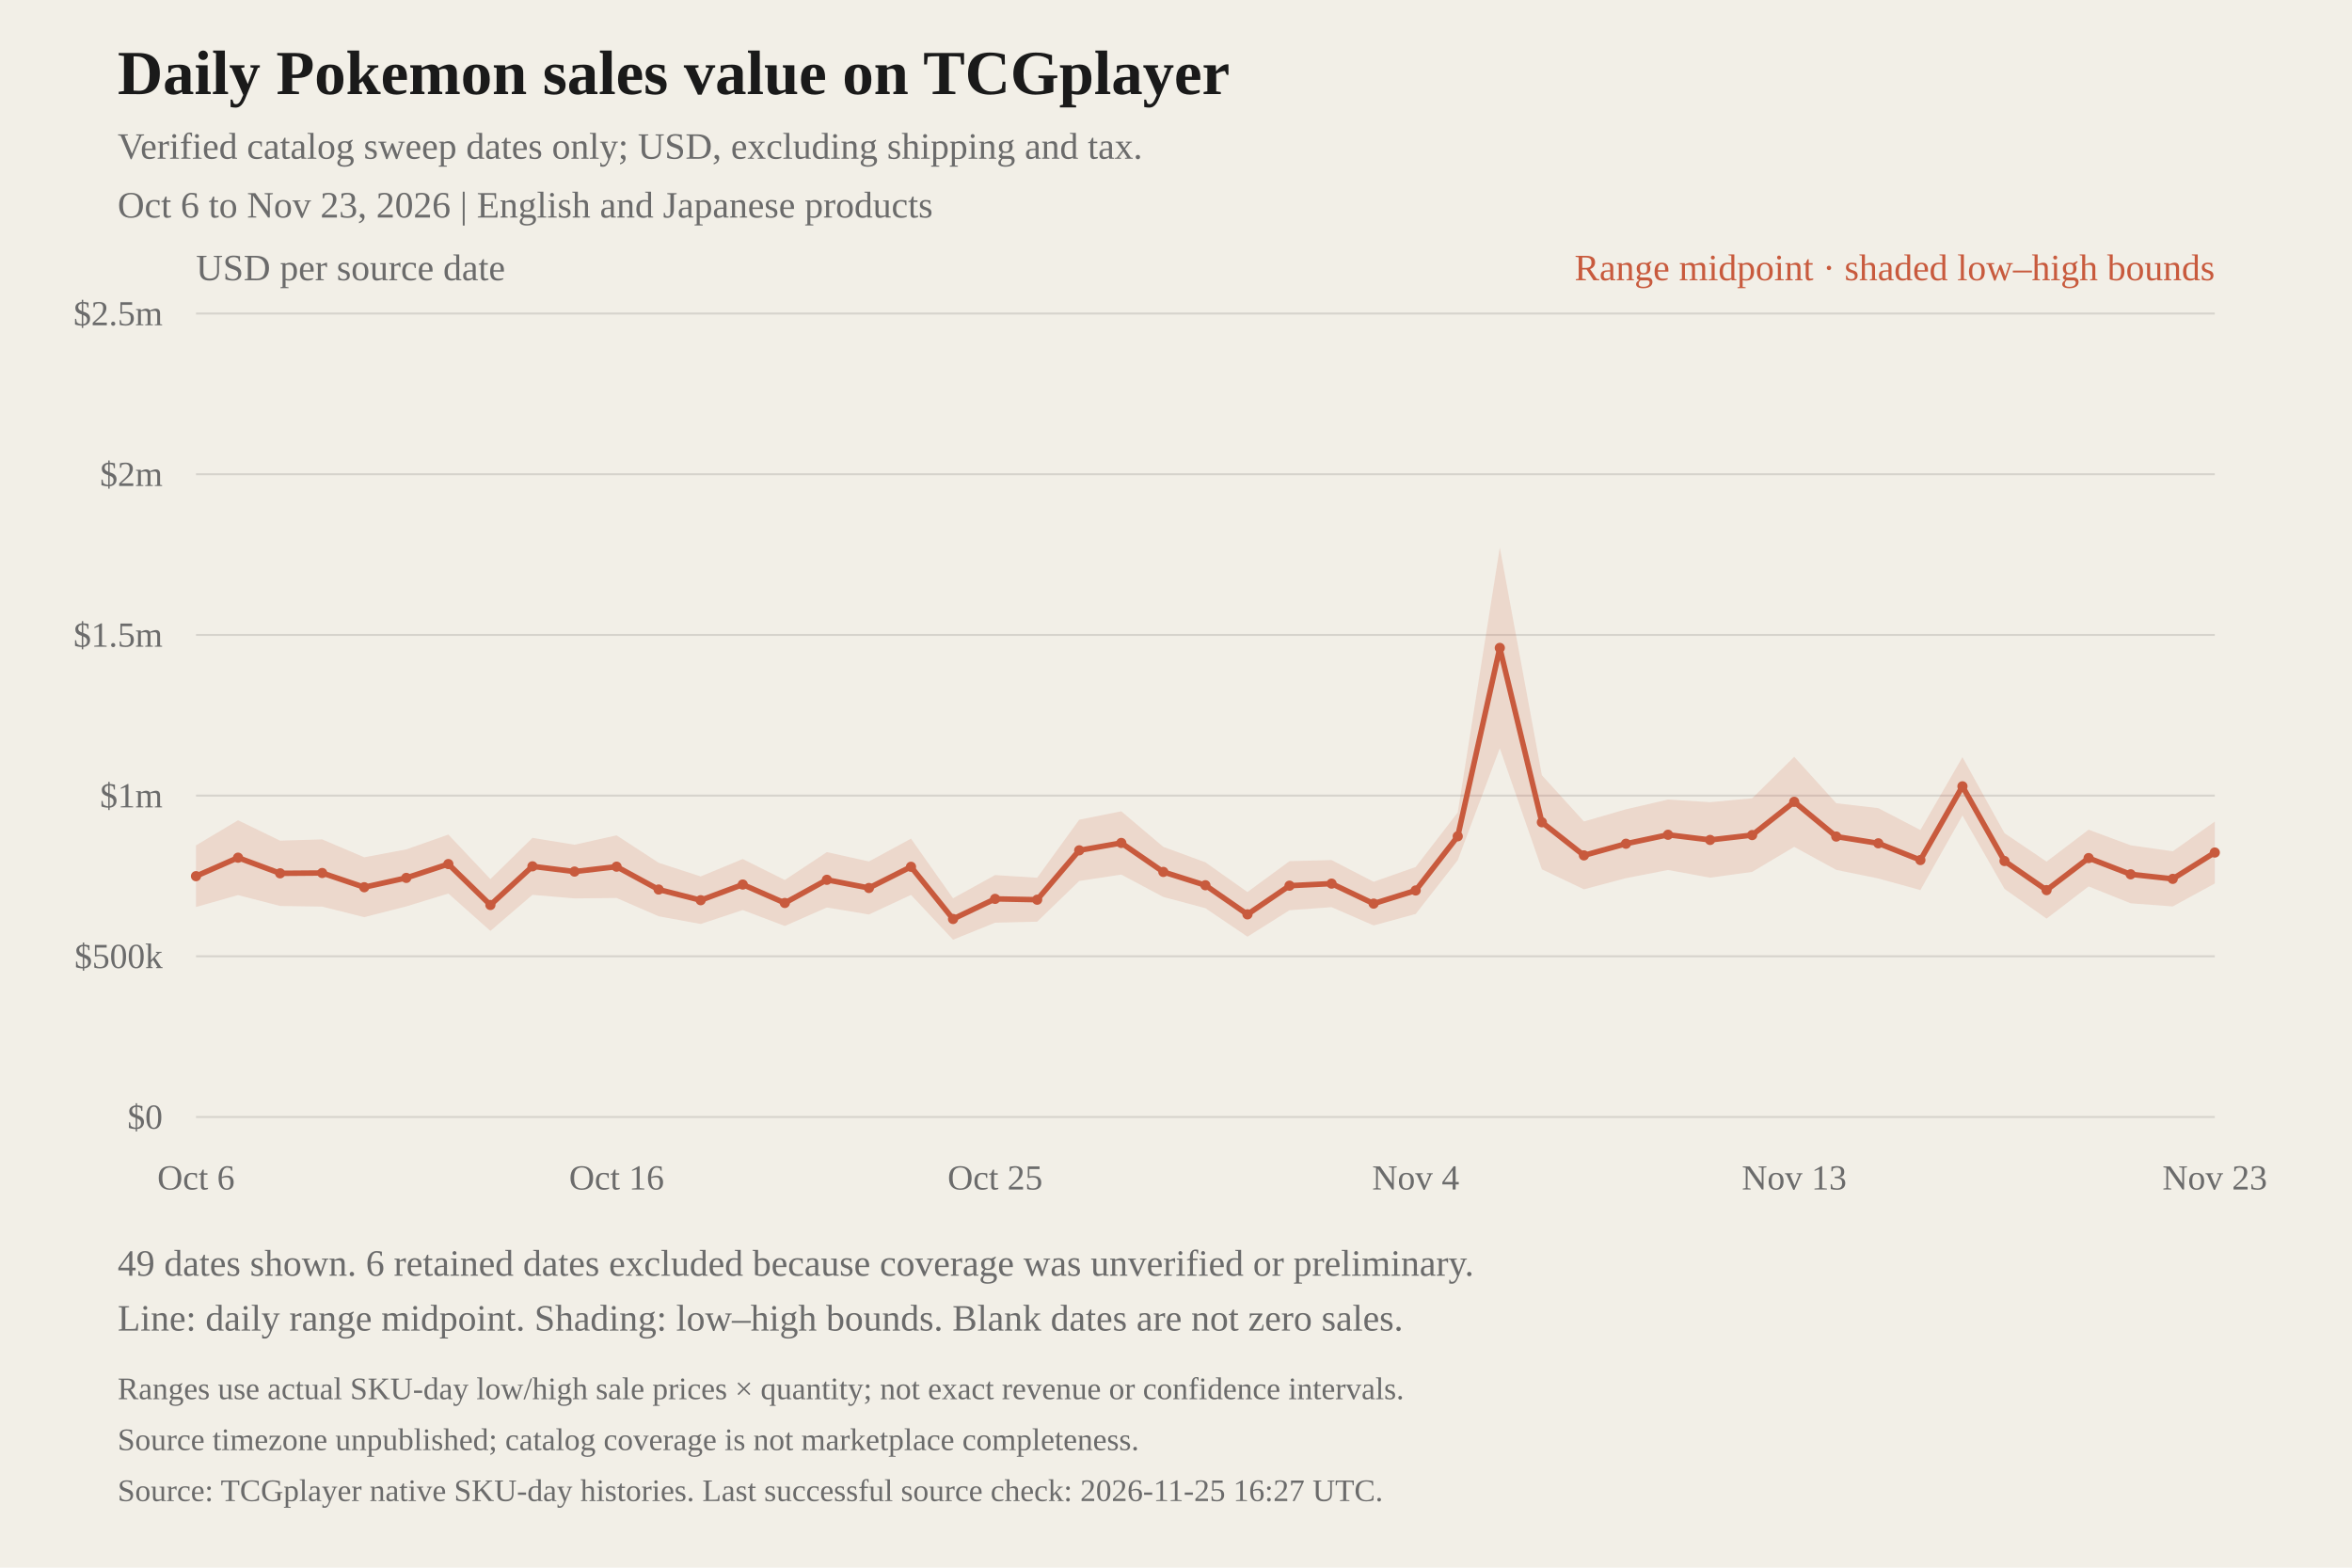
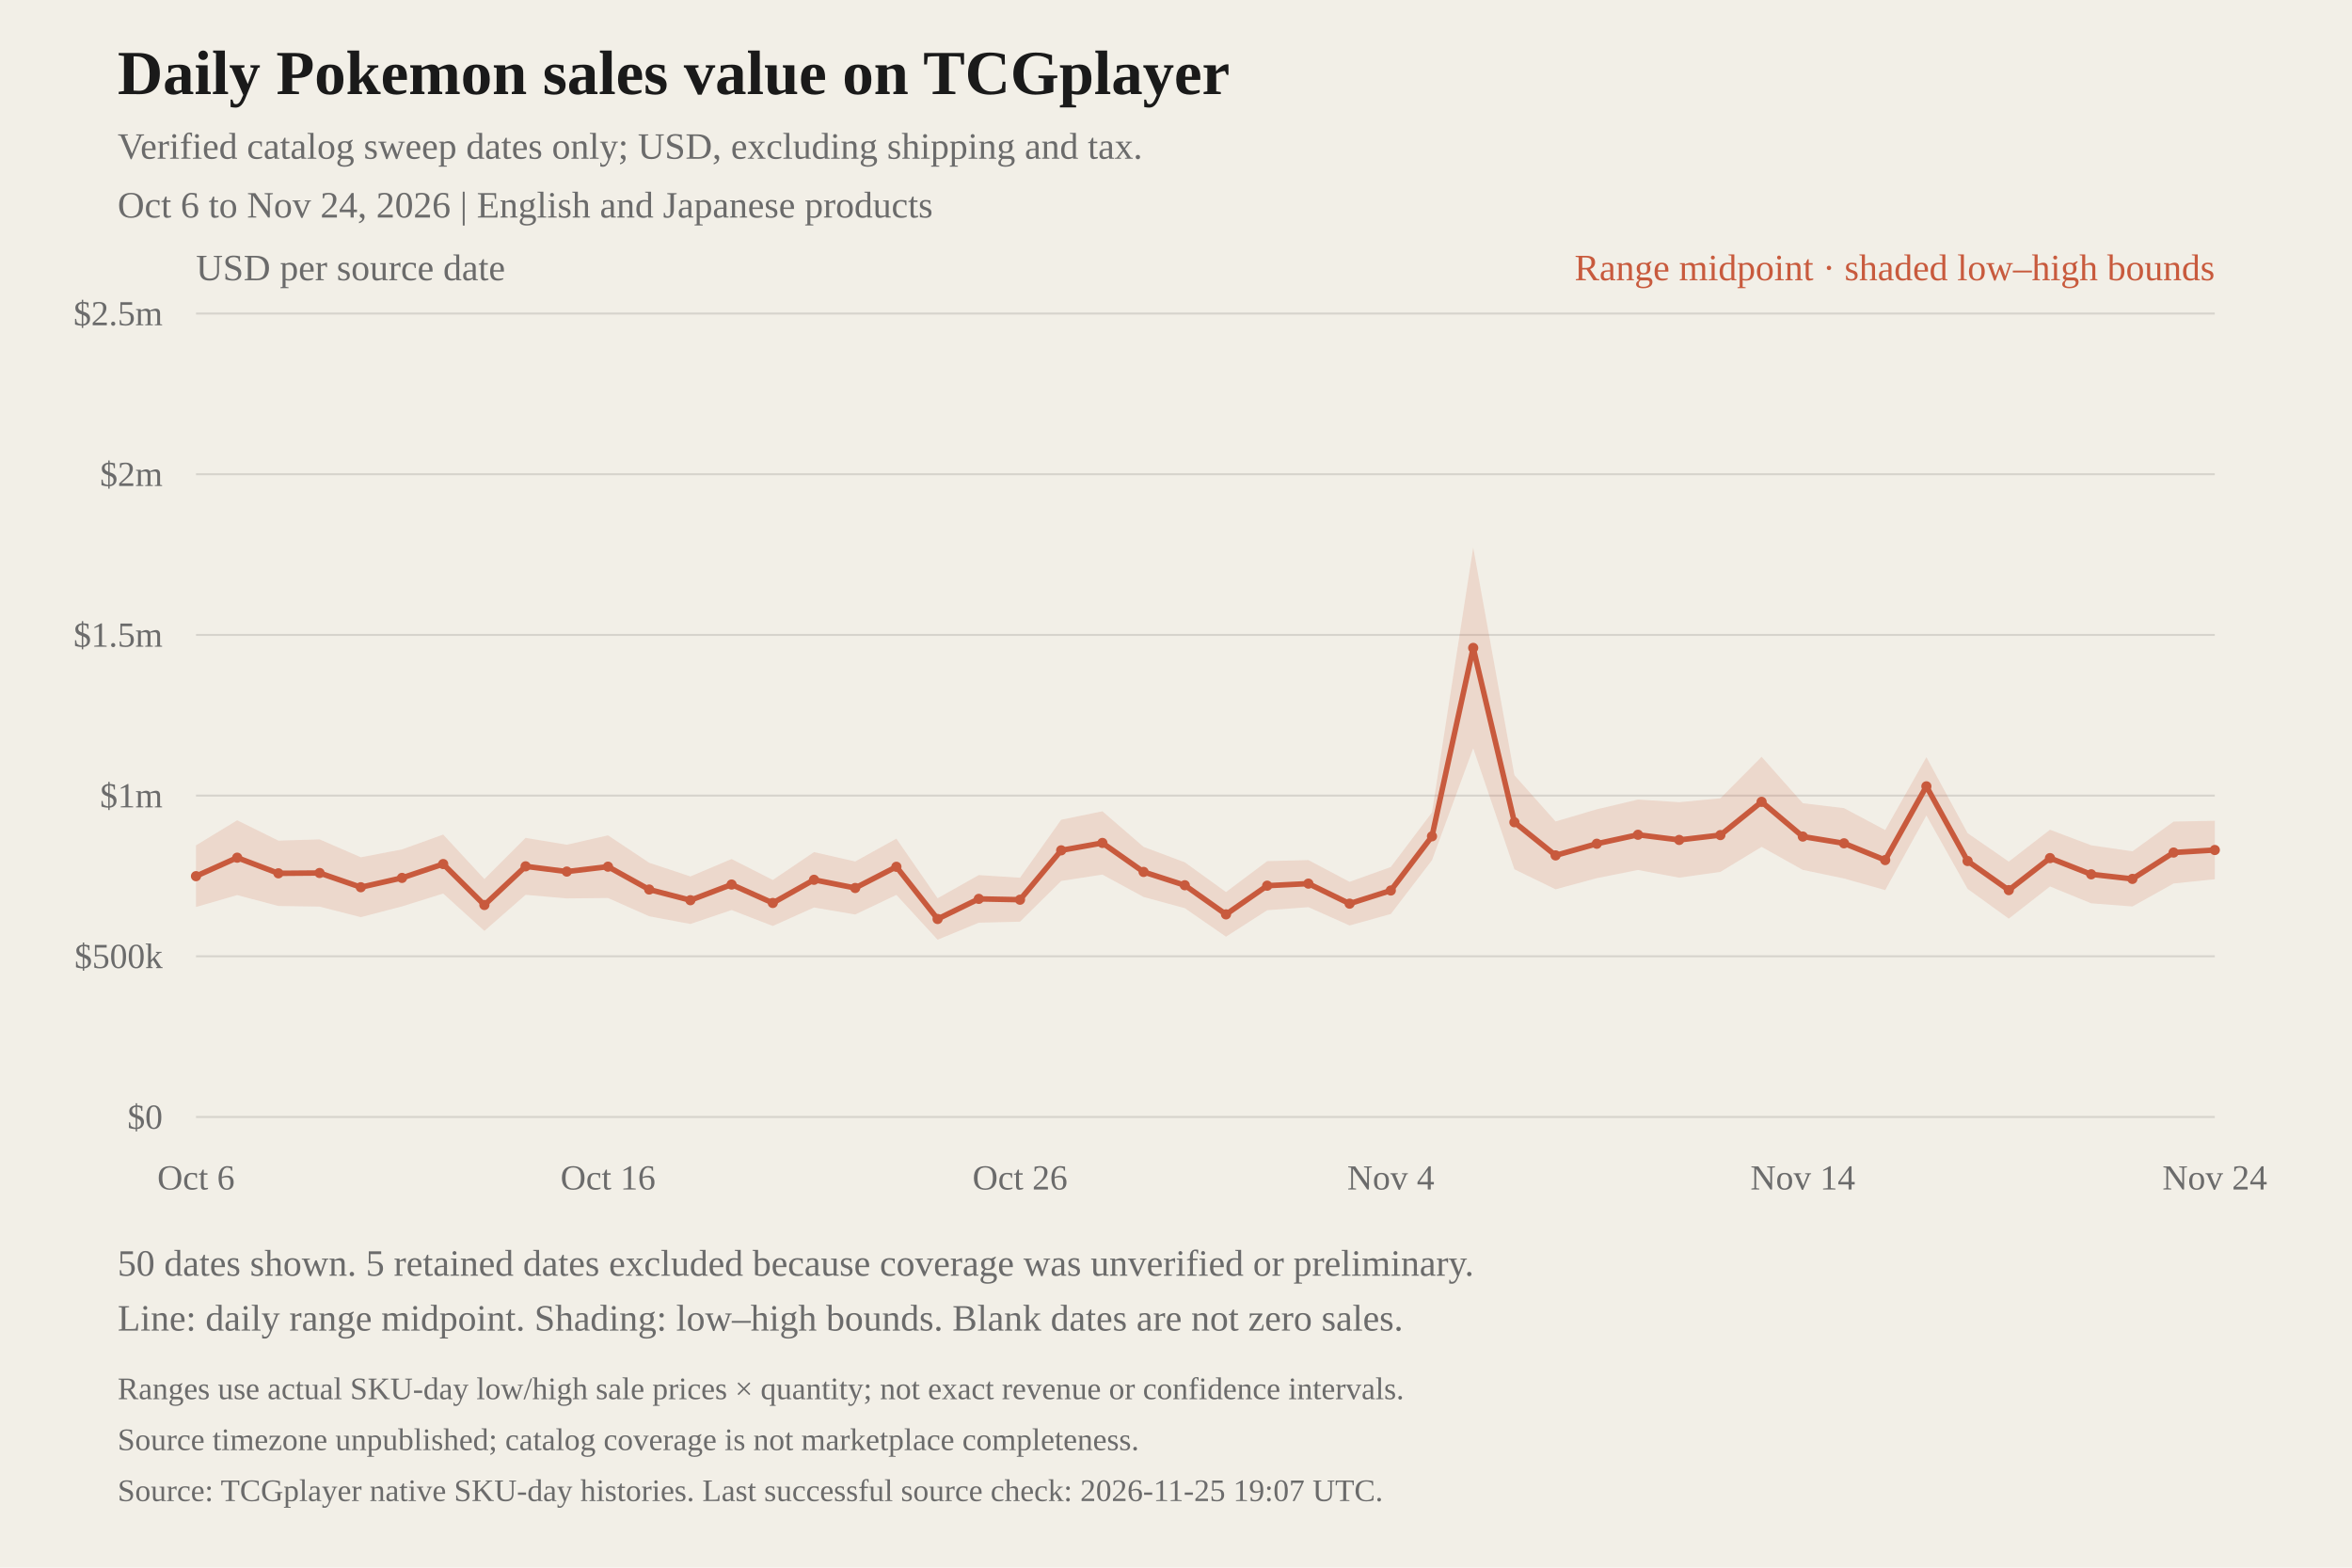
<svg xmlns="http://www.w3.org/2000/svg" width="1200" height="800" viewBox="0 0 1200 800" role="img" aria-labelledby="title description">
  <style>text{font-family:Georgia,"Liberation Serif","Times New Roman",serif;fill:#1A1A1A;font-size:19px}.title{font-size:32px;font-weight:600}.muted,.axis{fill:#6B6B6B}.axis{font-size:18px}.note{font-size:16px;fill:#6B6B6B}.grid{stroke:#D6D3CC;stroke-width:1}</style>
  <rect data-role="background" width="1200" height="800" fill="#F2EFE7" />
  <text x="60" y="48" class="title">Daily Pokemon sales value on TCGplayer</text>
  <text x="60" y="81" class="muted">Verified catalog sweep dates only; USD, excluding shipping and tax.</text>
-   <text x="60" y="111" class="muted">Oct 6 to Nov 23, 2026 | English and Japanese products</text>
+   <text x="60" y="111" class="muted">Oct 6 to Nov 24, 2026 | English and Japanese products</text>
  <text x="100" y="143" class="muted">USD per source date</text>
  <text x="1130" y="143" text-anchor="end" style="fill:#C85A3D">Range midpoint · shaded low–high bounds</text>
  <path d="M100,570H1130" class="grid" />
  <text x="83" y="576" class="axis" text-anchor="end">$0</text>
  <path d="M100,488H1130" class="grid" />
  <text x="83" y="494" class="axis" text-anchor="end">$500k</text>
  <path d="M100,406H1130" class="grid" />
  <text x="83" y="412" class="axis" text-anchor="end">$1m</text>
  <path d="M100,324H1130" class="grid" />
  <text x="83" y="330" class="axis" text-anchor="end">$1.5m</text>
  <path d="M100,242H1130" class="grid" />
  <text x="83" y="248" class="axis" text-anchor="end">$2m</text>
  <path d="M100,160H1130" class="grid" />
  <text x="83" y="166" class="axis" text-anchor="end">$2.5m</text>
-   <polygon data-series="daily-band" points="100,431.395 121.458,418.596 142.917,428.993 164.375,428.347 185.833,437.483 207.292,433.454 228.75,425.889 250.208,448.6 271.667,427.569 293.125,431.071 314.583,426.287 336.042,440.279 357.5,447.253 378.958,438.369 400.417,449.058 421.875,434.841 443.333,439.616 464.792,427.977 486.25,458.392 507.708,446.556 529.167,447.917 550.625,418.306 572.083,414.013 593.542,432.176 615,440.044 636.458,455.219 657.917,439.456 679.375,438.903 700.833,449.986 722.292,442.427 743.75,414.589 765.208,279.42 786.667,395.601 808.125,419.203 829.583,412.992 851.042,408.019 872.5,409.367 893.958,407.367 915.417,386.209 936.875,409.897 958.333,412.404 979.792,423.566 1001.25,386.388 1022.708,425.17 1044.167,439.679 1065.625,423.405 1087.083,431.363 1108.542,434.429 1130,419.262 1130,450.846 1108.542,462.558 1087.083,460.968 1065.625,452.349 1044.167,468.785 1022.708,453.6 1001.25,416.151 979.792,454.206 958.333,448.283 936.875,443.907 915.417,432.152 893.958,444.929 872.5,447.879 851.042,443.953 829.583,448.128 808.125,453.823 786.667,443.596 765.208,381.828 743.75,438.953 722.292,466.399 700.833,472.252 679.375,462.924 657.917,464.49 636.458,477.992 615,463.448 593.542,457.719 572.083,446.306 550.625,449.56 529.167,470.34 507.708,470.849 486.25,479.541 464.792,456.674 443.333,466.671 421.875,463.09 400.417,472.524 378.958,464.4 357.5,471.512 336.042,467.575 314.583,458.248 293.125,458.461 271.667,456.626 250.208,475.046 228.75,455.971 207.292,462.546 185.833,468.031 164.375,462.639 142.917,462.325 121.458,456.767 100,462.839" fill="#C85A3D" fill-opacity="0.16" />
-   <polyline data-series="daily-midpoint" points="100,447.117 121.458,437.682 142.917,445.659 164.375,445.493 185.833,452.757 207.292,448 228.75,440.93 250.208,461.823 271.667,442.097 293.125,444.766 314.583,442.267 336.042,453.927 357.5,459.382 378.958,451.384 400.417,460.791 421.875,448.965 443.333,453.144 464.792,442.326 486.25,468.967 507.708,458.703 529.167,459.128 550.625,433.933 572.083,430.159 593.542,444.948 615,451.746 636.458,466.605 657.917,451.973 679.375,450.914 700.833,461.119 722.292,454.413 743.75,426.771 765.208,330.624 786.667,419.599 808.125,436.513 829.583,430.56 851.042,425.986 872.5,428.623 893.958,426.148 915.417,409.181 936.875,426.902 958.333,430.344 979.792,438.886 1001.25,401.269 1022.708,439.385 1044.167,454.232 1065.625,437.877 1087.083,446.165 1108.542,448.493 1130,435.054" fill="none" stroke="#C85A3D" stroke-width="2.8" stroke-linejoin="round" stroke-linecap="round" />
+   <polygon data-series="daily-band" points="100,431.395 121.02,418.596 142.041,428.993 163.061,428.347 184.082,437.483 205.102,433.454 226.122,425.889 247.143,448.6 268.163,427.569 289.184,431.071 310.204,426.287 331.224,440.279 352.245,447.253 373.265,438.369 394.286,449.058 415.306,434.841 436.327,439.616 457.347,427.977 478.367,458.392 499.388,446.556 520.408,447.917 541.429,418.306 562.449,414.013 583.469,432.176 604.49,440.044 625.51,455.22 646.531,439.456 667.551,438.906 688.571,450.005 709.592,442.448 730.612,414.589 751.633,279.424 772.653,395.602 793.673,419.203 814.694,412.992 835.714,408.019 856.735,409.369 877.755,407.369 898.776,386.211 919.796,409.897 940.816,412.405 961.837,423.58 982.857,386.393 1003.878,425.17 1024.898,439.68 1045.918,423.42 1066.939,431.365 1087.959,434.445 1108.98,419.27 1130,418.848 1130,448.678 1108.98,450.848 1087.959,462.574 1066.939,460.968 1045.918,452.364 1024.898,468.786 1003.878,453.6 982.857,416.153 961.837,454.218 940.816,448.284 919.796,443.908 898.776,432.154 877.755,444.931 856.735,447.881 835.714,443.953 814.694,448.128 793.673,453.823 772.653,443.597 751.633,381.83 730.612,438.954 709.592,466.414 688.571,472.269 667.551,462.926 646.531,464.49 625.51,477.993 604.49,463.448 583.469,457.719 562.449,446.306 541.429,449.56 520.408,470.34 499.388,470.849 478.367,479.541 457.347,456.674 436.327,466.671 415.306,463.09 394.286,472.524 373.265,464.4 352.245,471.512 331.224,467.575 310.204,458.248 289.184,458.461 268.163,456.626 247.143,475.046 226.122,455.971 205.102,462.546 184.082,468.031 163.061,462.639 142.041,462.325 121.02,456.767 100,462.839" fill="#C85A3D" fill-opacity="0.16" />
+   <polyline data-series="daily-midpoint" points="100,447.117 121.02,437.682 142.041,445.659 163.061,445.493 184.082,452.757 205.102,448 226.122,440.93 247.143,461.823 268.163,442.097 289.184,444.766 310.204,442.267 331.224,453.927 352.245,459.382 373.265,451.384 394.286,460.791 415.306,448.965 436.327,453.144 457.347,442.326 478.367,468.967 499.388,458.703 520.408,459.128 541.429,433.933 562.449,430.159 583.469,444.948 604.49,451.746 625.51,466.607 646.531,451.973 667.551,450.916 688.571,461.137 709.592,454.431 730.612,426.771 751.633,330.627 772.653,419.6 793.673,436.513 814.694,430.56 835.714,425.986 856.735,428.625 877.755,426.15 898.776,409.182 919.796,426.902 940.816,430.344 961.837,438.899 982.857,401.273 1003.878,439.385 1024.898,454.233 1045.918,437.892 1066.939,446.167 1087.959,448.509 1108.98,435.059 1130,433.763" fill="none" stroke="#C85A3D" stroke-width="2.8" stroke-linejoin="round" stroke-linecap="round" />
  <circle data-series="daily-observation" cx="100" cy="447.117" r="2.6" fill="#C85A3D" />
-   <circle data-series="daily-observation" cx="121.458" cy="437.682" r="2.6" fill="#C85A3D" />
-   <circle data-series="daily-observation" cx="142.917" cy="445.659" r="2.6" fill="#C85A3D" />
-   <circle data-series="daily-observation" cx="164.375" cy="445.493" r="2.6" fill="#C85A3D" />
-   <circle data-series="daily-observation" cx="185.833" cy="452.757" r="2.6" fill="#C85A3D" />
-   <circle data-series="daily-observation" cx="207.292" cy="448" r="2.6" fill="#C85A3D" />
-   <circle data-series="daily-observation" cx="228.75" cy="440.93" r="2.6" fill="#C85A3D" />
-   <circle data-series="daily-observation" cx="250.208" cy="461.823" r="2.6" fill="#C85A3D" />
-   <circle data-series="daily-observation" cx="271.667" cy="442.097" r="2.6" fill="#C85A3D" />
-   <circle data-series="daily-observation" cx="293.125" cy="444.766" r="2.6" fill="#C85A3D" />
-   <circle data-series="daily-observation" cx="314.583" cy="442.267" r="2.6" fill="#C85A3D" />
-   <circle data-series="daily-observation" cx="336.042" cy="453.927" r="2.6" fill="#C85A3D" />
-   <circle data-series="daily-observation" cx="357.5" cy="459.382" r="2.6" fill="#C85A3D" />
-   <circle data-series="daily-observation" cx="378.958" cy="451.384" r="2.6" fill="#C85A3D" />
-   <circle data-series="daily-observation" cx="400.417" cy="460.791" r="2.6" fill="#C85A3D" />
-   <circle data-series="daily-observation" cx="421.875" cy="448.965" r="2.6" fill="#C85A3D" />
-   <circle data-series="daily-observation" cx="443.333" cy="453.144" r="2.6" fill="#C85A3D" />
-   <circle data-series="daily-observation" cx="464.792" cy="442.326" r="2.6" fill="#C85A3D" />
-   <circle data-series="daily-observation" cx="486.25" cy="468.967" r="2.6" fill="#C85A3D" />
-   <circle data-series="daily-observation" cx="507.708" cy="458.703" r="2.6" fill="#C85A3D" />
-   <circle data-series="daily-observation" cx="529.167" cy="459.128" r="2.6" fill="#C85A3D" />
-   <circle data-series="daily-observation" cx="550.625" cy="433.933" r="2.6" fill="#C85A3D" />
-   <circle data-series="daily-observation" cx="572.083" cy="430.159" r="2.6" fill="#C85A3D" />
-   <circle data-series="daily-observation" cx="593.542" cy="444.948" r="2.6" fill="#C85A3D" />
-   <circle data-series="daily-observation" cx="615" cy="451.746" r="2.6" fill="#C85A3D" />
-   <circle data-series="daily-observation" cx="636.458" cy="466.605" r="2.6" fill="#C85A3D" />
-   <circle data-series="daily-observation" cx="657.917" cy="451.973" r="2.6" fill="#C85A3D" />
-   <circle data-series="daily-observation" cx="679.375" cy="450.914" r="2.6" fill="#C85A3D" />
-   <circle data-series="daily-observation" cx="700.833" cy="461.119" r="2.6" fill="#C85A3D" />
-   <circle data-series="daily-observation" cx="722.292" cy="454.413" r="2.6" fill="#C85A3D" />
-   <circle data-series="daily-observation" cx="743.75" cy="426.771" r="2.6" fill="#C85A3D" />
-   <circle data-series="daily-observation" cx="765.208" cy="330.624" r="2.6" fill="#C85A3D" />
-   <circle data-series="daily-observation" cx="786.667" cy="419.599" r="2.6" fill="#C85A3D" />
-   <circle data-series="daily-observation" cx="808.125" cy="436.513" r="2.6" fill="#C85A3D" />
-   <circle data-series="daily-observation" cx="829.583" cy="430.56" r="2.6" fill="#C85A3D" />
-   <circle data-series="daily-observation" cx="851.042" cy="425.986" r="2.6" fill="#C85A3D" />
-   <circle data-series="daily-observation" cx="872.5" cy="428.623" r="2.6" fill="#C85A3D" />
-   <circle data-series="daily-observation" cx="893.958" cy="426.148" r="2.6" fill="#C85A3D" />
-   <circle data-series="daily-observation" cx="915.417" cy="409.181" r="2.6" fill="#C85A3D" />
-   <circle data-series="daily-observation" cx="936.875" cy="426.902" r="2.6" fill="#C85A3D" />
-   <circle data-series="daily-observation" cx="958.333" cy="430.344" r="2.6" fill="#C85A3D" />
-   <circle data-series="daily-observation" cx="979.792" cy="438.886" r="2.6" fill="#C85A3D" />
-   <circle data-series="daily-observation" cx="1001.25" cy="401.269" r="2.6" fill="#C85A3D" />
-   <circle data-series="daily-observation" cx="1022.708" cy="439.385" r="2.6" fill="#C85A3D" />
-   <circle data-series="daily-observation" cx="1044.167" cy="454.232" r="2.6" fill="#C85A3D" />
-   <circle data-series="daily-observation" cx="1065.625" cy="437.877" r="2.6" fill="#C85A3D" />
-   <circle data-series="daily-observation" cx="1087.083" cy="446.165" r="2.6" fill="#C85A3D" />
-   <circle data-series="daily-observation" cx="1108.542" cy="448.493" r="2.6" fill="#C85A3D" />
-   <circle data-series="daily-observation" cx="1130" cy="435.054" r="2.6" fill="#C85A3D" />
+   <circle data-series="daily-observation" cx="121.02" cy="437.682" r="2.6" fill="#C85A3D" />
+   <circle data-series="daily-observation" cx="142.041" cy="445.659" r="2.6" fill="#C85A3D" />
+   <circle data-series="daily-observation" cx="163.061" cy="445.493" r="2.6" fill="#C85A3D" />
+   <circle data-series="daily-observation" cx="184.082" cy="452.757" r="2.6" fill="#C85A3D" />
+   <circle data-series="daily-observation" cx="205.102" cy="448" r="2.6" fill="#C85A3D" />
+   <circle data-series="daily-observation" cx="226.122" cy="440.93" r="2.6" fill="#C85A3D" />
+   <circle data-series="daily-observation" cx="247.143" cy="461.823" r="2.6" fill="#C85A3D" />
+   <circle data-series="daily-observation" cx="268.163" cy="442.097" r="2.6" fill="#C85A3D" />
+   <circle data-series="daily-observation" cx="289.184" cy="444.766" r="2.6" fill="#C85A3D" />
+   <circle data-series="daily-observation" cx="310.204" cy="442.267" r="2.6" fill="#C85A3D" />
+   <circle data-series="daily-observation" cx="331.224" cy="453.927" r="2.6" fill="#C85A3D" />
+   <circle data-series="daily-observation" cx="352.245" cy="459.382" r="2.6" fill="#C85A3D" />
+   <circle data-series="daily-observation" cx="373.265" cy="451.384" r="2.6" fill="#C85A3D" />
+   <circle data-series="daily-observation" cx="394.286" cy="460.791" r="2.6" fill="#C85A3D" />
+   <circle data-series="daily-observation" cx="415.306" cy="448.965" r="2.6" fill="#C85A3D" />
+   <circle data-series="daily-observation" cx="436.327" cy="453.144" r="2.6" fill="#C85A3D" />
+   <circle data-series="daily-observation" cx="457.347" cy="442.326" r="2.6" fill="#C85A3D" />
+   <circle data-series="daily-observation" cx="478.367" cy="468.967" r="2.6" fill="#C85A3D" />
+   <circle data-series="daily-observation" cx="499.388" cy="458.703" r="2.6" fill="#C85A3D" />
+   <circle data-series="daily-observation" cx="520.408" cy="459.128" r="2.6" fill="#C85A3D" />
+   <circle data-series="daily-observation" cx="541.429" cy="433.933" r="2.6" fill="#C85A3D" />
+   <circle data-series="daily-observation" cx="562.449" cy="430.159" r="2.6" fill="#C85A3D" />
+   <circle data-series="daily-observation" cx="583.469" cy="444.948" r="2.6" fill="#C85A3D" />
+   <circle data-series="daily-observation" cx="604.49" cy="451.746" r="2.6" fill="#C85A3D" />
+   <circle data-series="daily-observation" cx="625.51" cy="466.607" r="2.6" fill="#C85A3D" />
+   <circle data-series="daily-observation" cx="646.531" cy="451.973" r="2.6" fill="#C85A3D" />
+   <circle data-series="daily-observation" cx="667.551" cy="450.916" r="2.6" fill="#C85A3D" />
+   <circle data-series="daily-observation" cx="688.571" cy="461.137" r="2.6" fill="#C85A3D" />
+   <circle data-series="daily-observation" cx="709.592" cy="454.431" r="2.6" fill="#C85A3D" />
+   <circle data-series="daily-observation" cx="730.612" cy="426.771" r="2.6" fill="#C85A3D" />
+   <circle data-series="daily-observation" cx="751.633" cy="330.627" r="2.6" fill="#C85A3D" />
+   <circle data-series="daily-observation" cx="772.653" cy="419.6" r="2.6" fill="#C85A3D" />
+   <circle data-series="daily-observation" cx="793.673" cy="436.513" r="2.6" fill="#C85A3D" />
+   <circle data-series="daily-observation" cx="814.694" cy="430.56" r="2.6" fill="#C85A3D" />
+   <circle data-series="daily-observation" cx="835.714" cy="425.986" r="2.6" fill="#C85A3D" />
+   <circle data-series="daily-observation" cx="856.735" cy="428.625" r="2.6" fill="#C85A3D" />
+   <circle data-series="daily-observation" cx="877.755" cy="426.15" r="2.6" fill="#C85A3D" />
+   <circle data-series="daily-observation" cx="898.776" cy="409.182" r="2.6" fill="#C85A3D" />
+   <circle data-series="daily-observation" cx="919.796" cy="426.902" r="2.6" fill="#C85A3D" />
+   <circle data-series="daily-observation" cx="940.816" cy="430.344" r="2.6" fill="#C85A3D" />
+   <circle data-series="daily-observation" cx="961.837" cy="438.899" r="2.6" fill="#C85A3D" />
+   <circle data-series="daily-observation" cx="982.857" cy="401.273" r="2.6" fill="#C85A3D" />
+   <circle data-series="daily-observation" cx="1003.878" cy="439.385" r="2.6" fill="#C85A3D" />
+   <circle data-series="daily-observation" cx="1024.898" cy="454.233" r="2.6" fill="#C85A3D" />
+   <circle data-series="daily-observation" cx="1045.918" cy="437.892" r="2.6" fill="#C85A3D" />
+   <circle data-series="daily-observation" cx="1066.939" cy="446.167" r="2.6" fill="#C85A3D" />
+   <circle data-series="daily-observation" cx="1087.959" cy="448.509" r="2.6" fill="#C85A3D" />
+   <circle data-series="daily-observation" cx="1108.98" cy="435.059" r="2.6" fill="#C85A3D" />
+   <circle data-series="daily-observation" cx="1130" cy="433.763" r="2.6" fill="#C85A3D" />
  <text x="100" y="607" class="axis" text-anchor="middle">Oct 6</text>
-   <text x="314.583" y="607" class="axis" text-anchor="middle">Oct 16</text>
-   <text x="507.708" y="607" class="axis" text-anchor="middle">Oct 25</text>
-   <text x="722.292" y="607" class="axis" text-anchor="middle">Nov 4</text>
-   <text x="915.417" y="607" class="axis" text-anchor="middle">Nov 13</text>
-   <text x="1130" y="607" class="axis" text-anchor="middle">Nov 23</text>
-   <text x="60" y="651" class="muted">49 dates shown. 6 retained dates excluded because coverage was unverified or preliminary.</text>
+   <text x="310.204" y="607" class="axis" text-anchor="middle">Oct 16</text>
+   <text x="520.408" y="607" class="axis" text-anchor="middle">Oct 26</text>
+   <text x="709.592" y="607" class="axis" text-anchor="middle">Nov 4</text>
+   <text x="919.796" y="607" class="axis" text-anchor="middle">Nov 14</text>
+   <text x="1130" y="607" class="axis" text-anchor="middle">Nov 24</text>
+   <text x="60" y="651" class="muted">50 dates shown. 5 retained dates excluded because coverage was unverified or preliminary.</text>
  <text x="60" y="679" class="muted">Line: daily range midpoint. Shading: low–high bounds. Blank dates are not zero sales.</text>
  <text x="60" y="714" class="note">Ranges use actual SKU-day low/high sale prices × quantity; not exact revenue or confidence intervals.</text>
  <text x="60" y="740" class="note">Source timezone unpublished; catalog coverage is not marketplace completeness.</text>
-   <text x="60" y="766" class="note">Source: TCGplayer native SKU-day histories. Last successful source check: 2026-11-25 16:27 UTC.</text>
+   <text x="60" y="766" class="note">Source: TCGplayer native SKU-day histories. Last successful source check: 2026-11-25 19:07 UTC.</text>
</svg>
